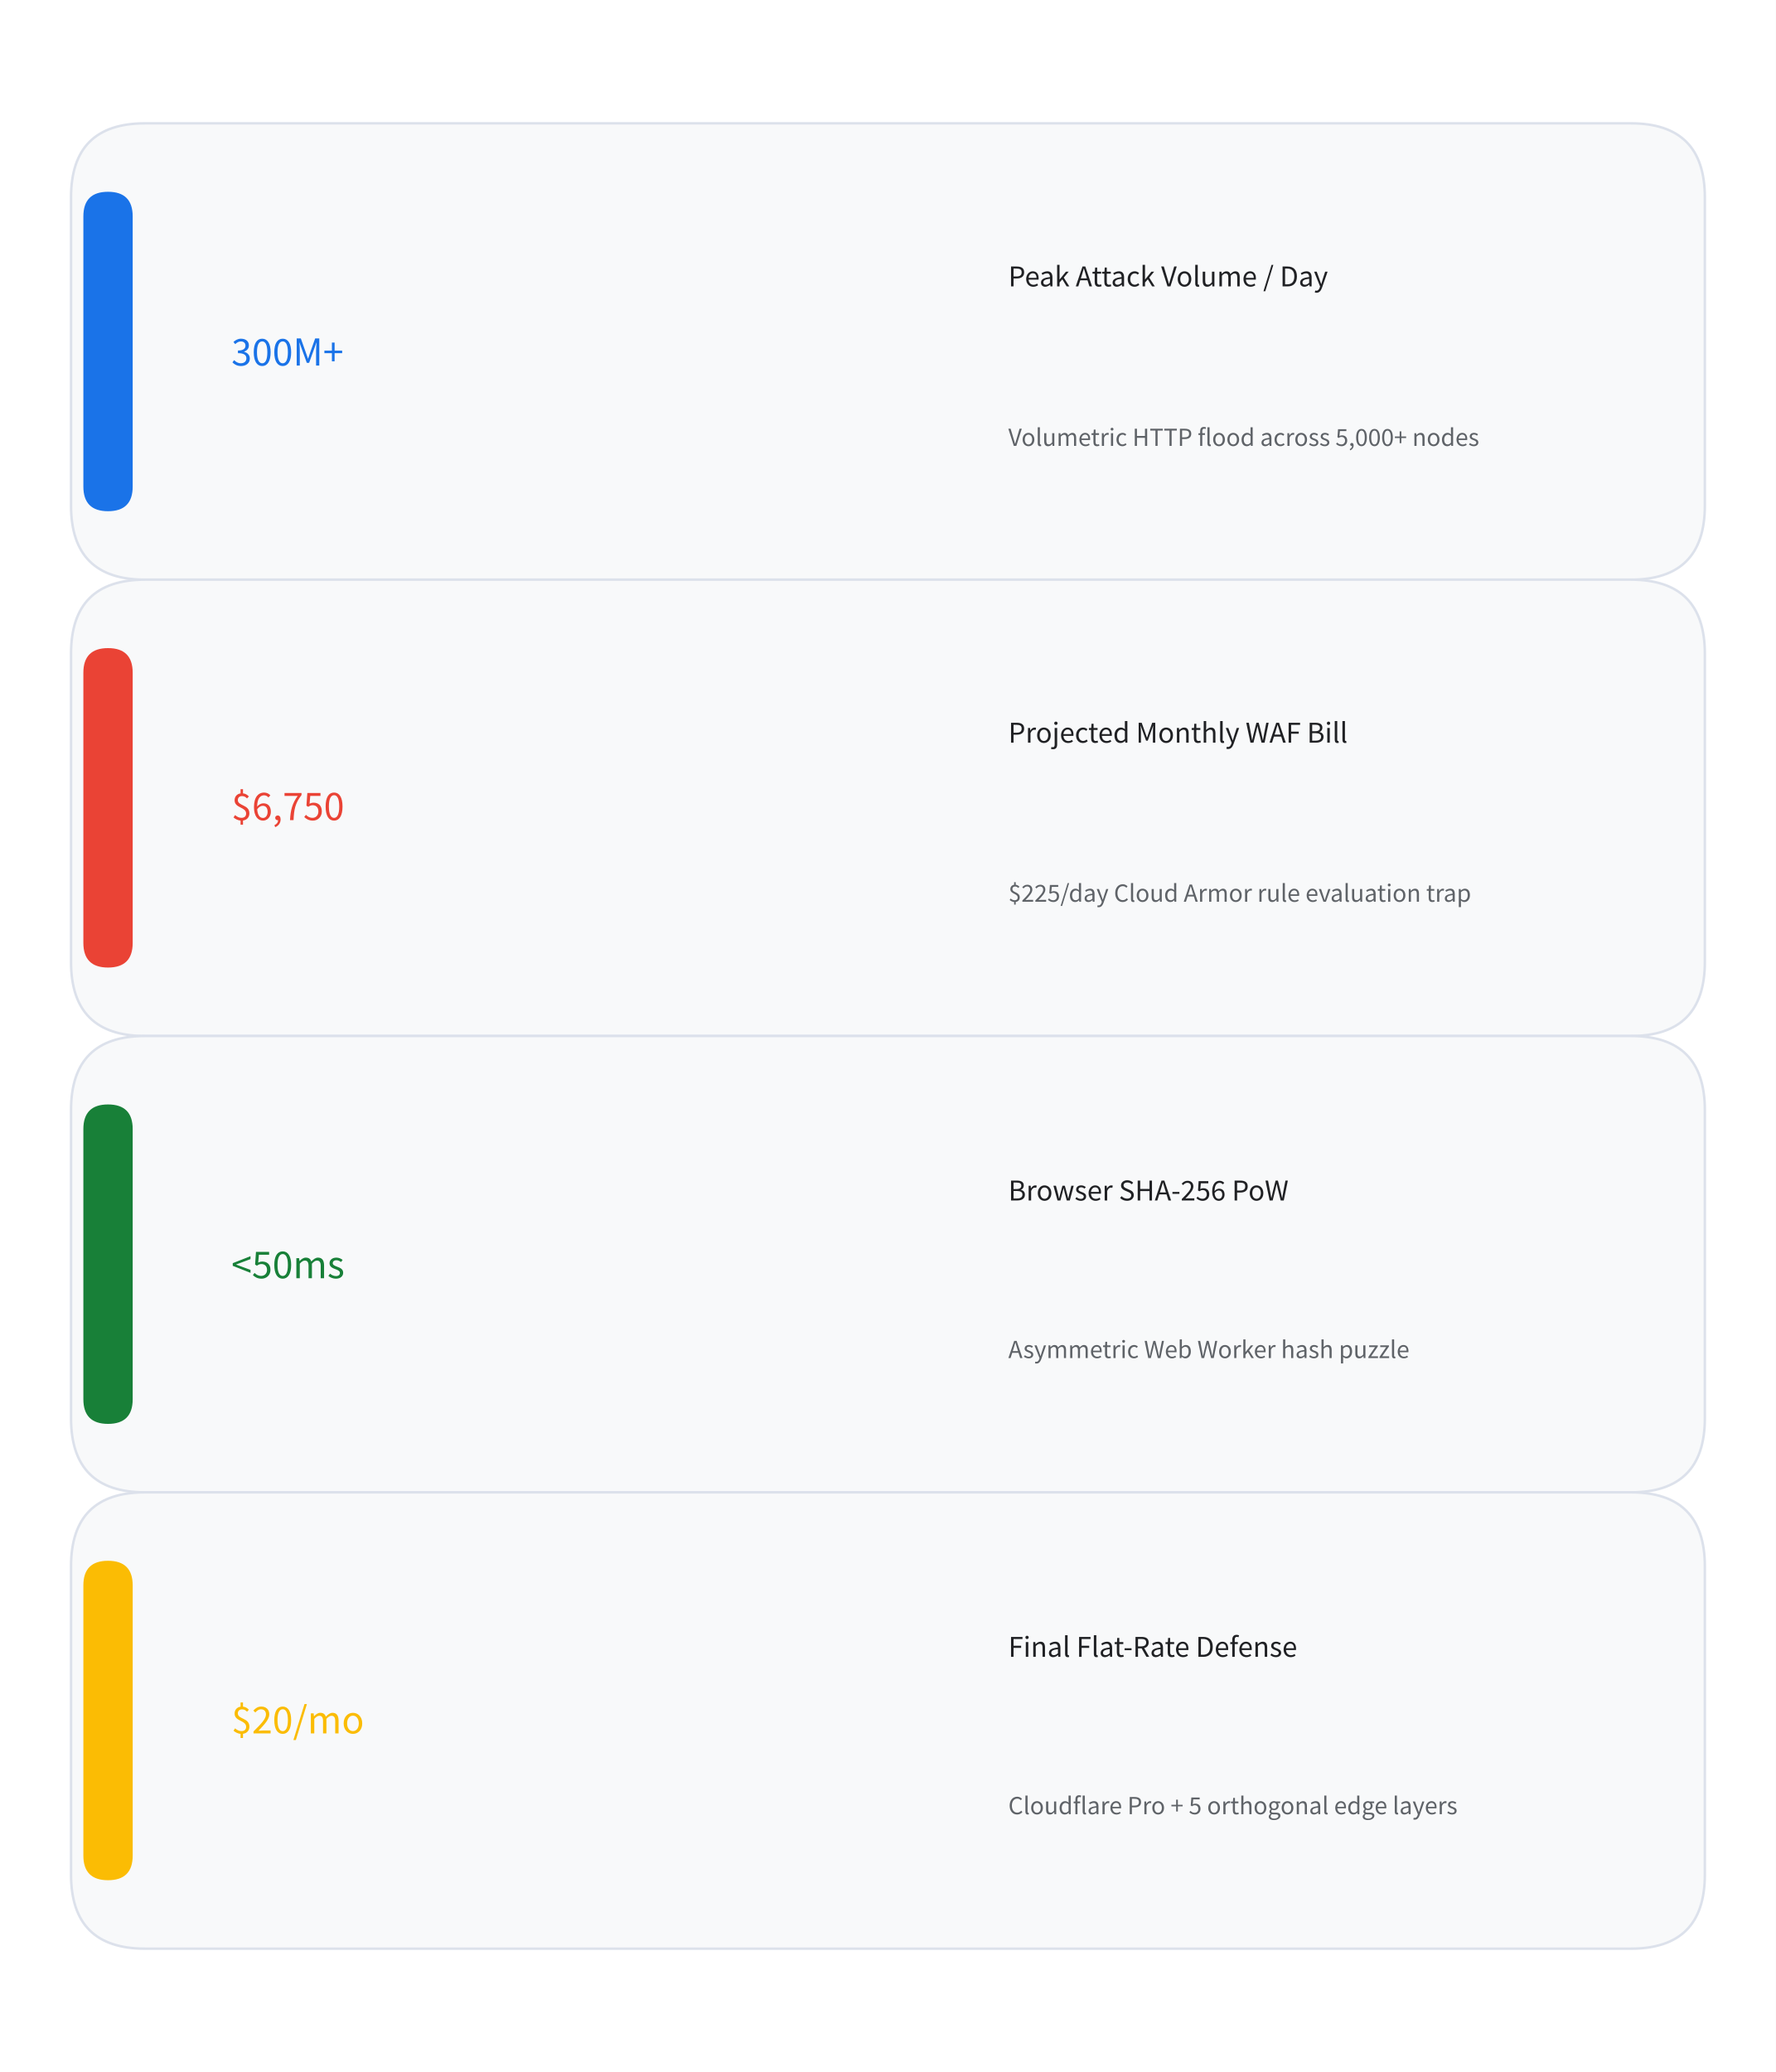
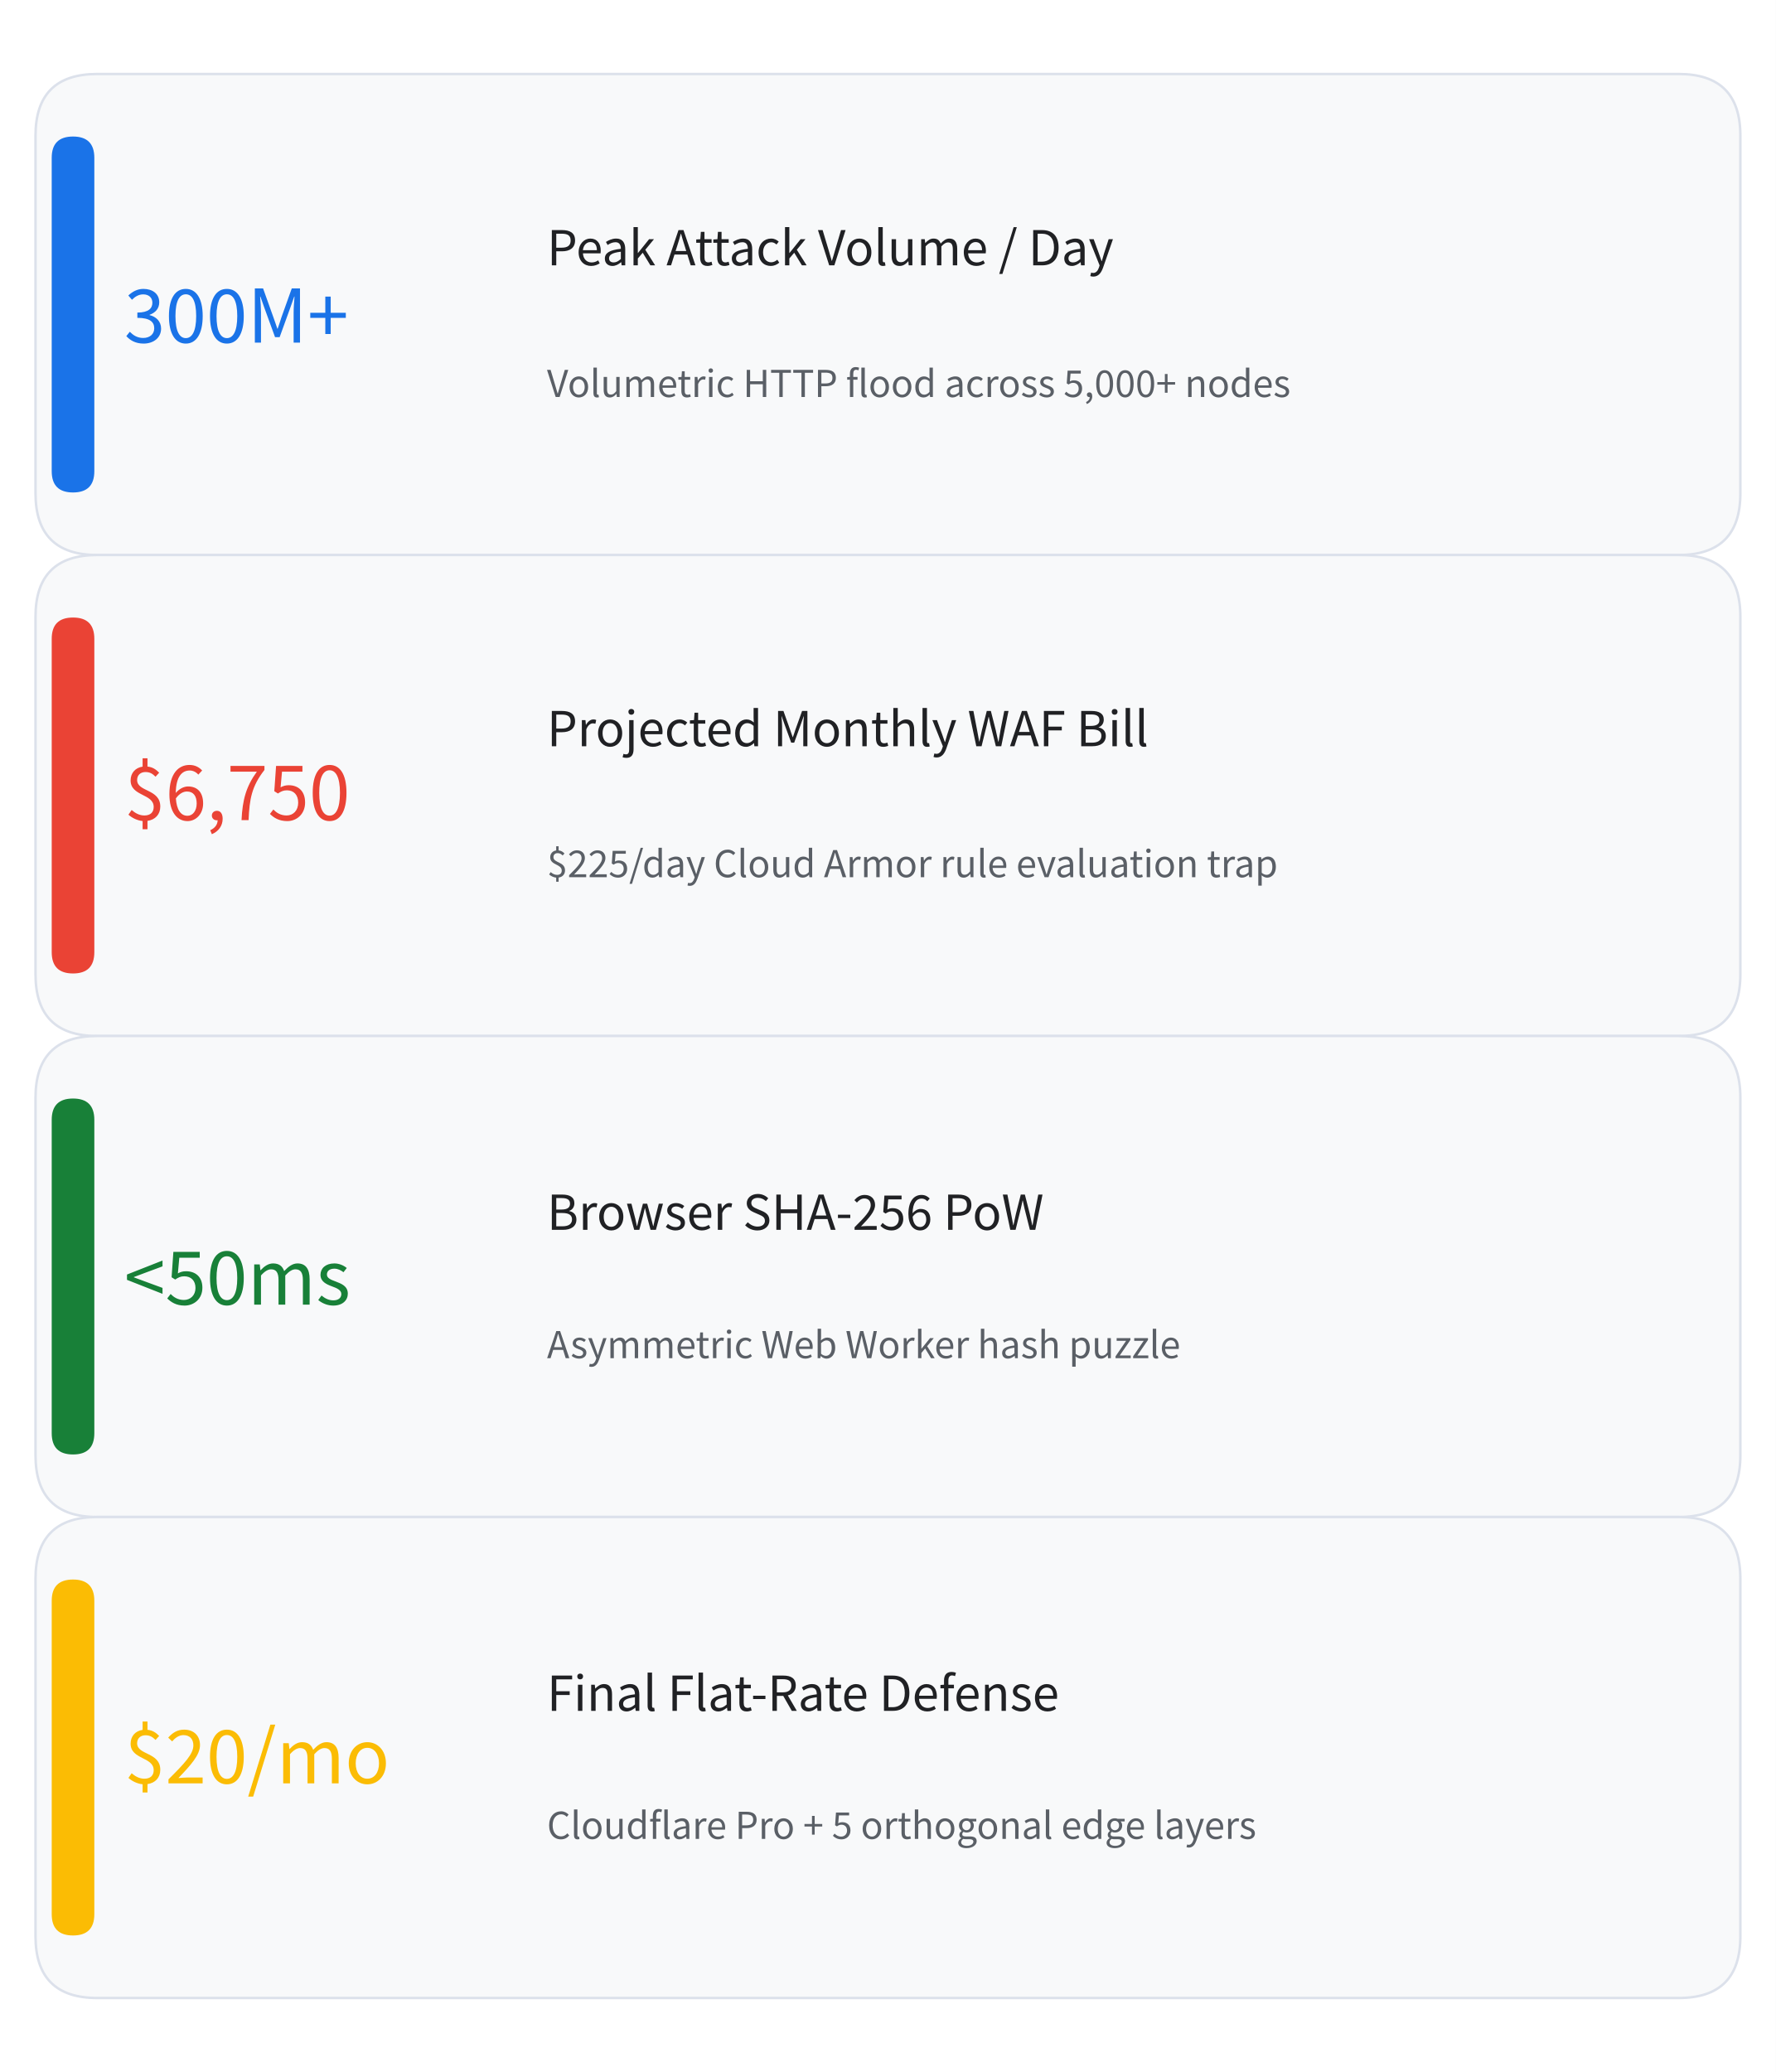
<svg xmlns="http://www.w3.org/2000/svg" width="720pt" height="840pt" viewBox="0 0 720 840" version="1.1">
  <defs>
    <style type="text/css">*{stroke-linejoin: round; stroke-linecap: butt}</style>
  </defs>
  <g id="figure_1">
    <g id="patch_1">
      <path d="M 0 840  L 720 840  L 720 0  L 0 0  z " style="fill: #ffffff" />
    </g>
    <g id="axes_1">
      <g id="patch_2">
-         <path d="M 360 235  L 58.8 235  Q 28.8 235 28.8 205  L 28.8 80  Q 28.8 50 58.8 50  L 661.2 50  Q 691.2 50 691.2 80  L 691.2 205  Q 691.2 235 661.2 235  z " clip-path="url(#pf54b9e539b)" style="fill: #f8f9fa; stroke: #dce1eb; stroke-linejoin: miter" />
+         <path d="M 360 225  L 39.4 225  Q 14.4 225 14.4 200  L 14.4 55  Q 14.4 30 39.4 30  L 680.6 30  Q 705.6 30 705.6 55  L 705.6 200  Q 705.6 225 680.6 225  z " clip-path="url(#pf54b9e539b)" style="fill: #f8f9fa; stroke: #dce1eb; stroke-linejoin: miter" />
      </g>
      <g id="patch_3">
-         <path d="M 43.8 207.25  L 43.8 207.25  Q 33.8 207.25 33.8 197.25  L 33.8 87.75  Q 33.8 77.75 43.8 77.75  L 43.8 77.75  Q 53.8 77.75 53.8 87.75  L 53.8 197.25  Q 53.8 207.25 43.8 207.25  z " clip-path="url(#pf54b9e539b)" style="fill: #1a73e8" />
+         <path d="M 29.606 199.65  L 29.606 199.65  Q 20.966 199.65 20.966 191.01  L 20.966 63.99  Q 20.966 55.35 29.606 55.35  L 29.606 55.35  Q 38.246 55.35 38.246 63.99  L 38.246 191.01  Q 38.246 199.65 29.606 199.65  z " clip-path="url(#pf54b9e539b)" style="fill: #1a73e8" />
      </g>
      <g id="text_1">
        <g clip-path="url(#pf54b9e539b)">
-           <text style="font-size: 15px; font-family: 'drawlib-cjk-japanese-noto-sans-bold', 'Noto Sans CJK JP'; text-anchor: start; fill: #1a73e8" x="93.8" y="148.2" transform="rotate(-0 93.8 148.2)">300M+</text>
+           <text style="font-size: 30px; font-family: 'drawlib-cjk-japanese-noto-sans-bold', 'Noto Sans CJK JP'; text-anchor: start; fill: #1a73e8" x="50.342" y="138.9" transform="rotate(-0 50.3424 138.9)">300M+</text>
        </g>
      </g>
      <g id="text_2">
        <g clip-path="url(#pf54b9e539b)">
-           <text style="font-size: 11px; font-family: 'drawlib-cjk-japanese-noto-sans-bold', 'Noto Sans CJK JP'; text-anchor: start; fill: #202124" x="408.8" y="116.108" transform="rotate(-0 408.8 116.1077)">Peak Attack Volume / Day</text>
+           <text style="font-size: 19.5px; font-family: 'drawlib-cjk-japanese-noto-sans-bold', 'Noto Sans CJK JP'; text-anchor: start; fill: #202124" x="221.76" y="107.57" transform="rotate(-0 221.76 107.5704)">Peak Attack Volume / Day</text>
        </g>
      </g>
      <g id="text_3">
        <g clip-path="url(#pf54b9e539b)">
-           <text style="font-size: 9.5px; font-family: 'drawlib-cjk-japanese-noto-sans-regular', 'Noto Sans CJK JP'; text-anchor: start; fill: #5f6368" x="408.8" y="180.778" transform="rotate(-0 408.8 180.7775)">Volumetric HTTP flood across 5,000+ nodes</text>
+           <text style="font-size: 15px; font-family: 'drawlib-cjk-japanese-noto-sans-regular', 'Noto Sans CJK JP'; text-anchor: start; fill: #5a5f66" x="221.76" y="160.95" transform="rotate(-0 221.76 160.95)">Volumetric HTTP flood across 5,000+ nodes</text>
        </g>
      </g>
      <g id="patch_4">
-         <path d="M 360 420  L 58.8 420  Q 28.8 420 28.8 390  L 28.8 265  Q 28.8 235 58.8 235  L 661.2 235  Q 691.2 235 691.2 265  L 691.2 390  Q 691.2 420 661.2 420  z " clip-path="url(#pf54b9e539b)" style="fill: #f8f9fa; stroke: #dce1eb; stroke-linejoin: miter" />
+         <path d="M 360 420  L 39.4 420  Q 14.4 420 14.4 395  L 14.4 250  Q 14.4 225 39.4 225  L 680.6 225  Q 705.6 225 705.6 250  L 705.6 395  Q 705.6 420 680.6 420  z " clip-path="url(#pf54b9e539b)" style="fill: #f8f9fa; stroke: #dce1eb; stroke-linejoin: miter" />
      </g>
      <g id="patch_5">
-         <path d="M 43.8 392.25  L 43.8 392.25  Q 33.8 392.25 33.8 382.25  L 33.8 272.75  Q 33.8 262.75 43.8 262.75  L 43.8 262.75  Q 53.8 262.75 53.8 272.75  L 53.8 382.25  Q 53.8 392.25 43.8 392.25  z " clip-path="url(#pf54b9e539b)" style="fill: #ea4335" />
+         <path d="M 29.606 394.65  L 29.606 394.65  Q 20.966 394.65 20.966 386.01  L 20.966 258.99  Q 20.966 250.35 29.606 250.35  L 29.606 250.35  Q 38.246 250.35 38.246 258.99  L 38.246 386.01  Q 38.246 394.65 29.606 394.65  z " clip-path="url(#pf54b9e539b)" style="fill: #ea4335" />
      </g>
      <g id="text_4">
        <g clip-path="url(#pf54b9e539b)">
-           <text style="font-size: 15px; font-family: 'drawlib-cjk-japanese-noto-sans-bold', 'Noto Sans CJK JP'; text-anchor: start; fill: #ea4335" x="93.8" y="332.495" transform="rotate(-0 93.8 332.4945)">$6,750</text>
+           <text style="font-size: 30px; font-family: 'drawlib-cjk-japanese-noto-sans-bold', 'Noto Sans CJK JP'; text-anchor: start; fill: #ea4335" x="50.342" y="332.489" transform="rotate(-0 50.3424 332.4891)">$6,750</text>
        </g>
      </g>
      <g id="text_5">
        <g clip-path="url(#pf54b9e539b)">
-           <text style="font-size: 11px; font-family: 'drawlib-cjk-japanese-noto-sans-bold', 'Noto Sans CJK JP'; text-anchor: start; fill: #202124" x="408.8" y="301.08" transform="rotate(-0 408.8 301.0802)">Projected Monthly WAF Bill</text>
+           <text style="font-size: 19.5px; font-family: 'drawlib-cjk-japanese-noto-sans-bold', 'Noto Sans CJK JP'; text-anchor: start; fill: #202124" x="221.76" y="302.522" transform="rotate(-0 221.76 302.5216)">Projected Monthly WAF Bill</text>
        </g>
      </g>
      <g id="text_6">
        <g clip-path="url(#pf54b9e539b)">
-           <text style="font-size: 9.5px; font-family: 'drawlib-cjk-japanese-noto-sans-regular', 'Noto Sans CJK JP'; text-anchor: start; fill: #5f6368" x="408.8" y="365.568" transform="rotate(-0 408.8 365.5682)">$225/day Cloud Armor rule evaluation trap</text>
+           <text style="font-size: 15px; font-family: 'drawlib-cjk-japanese-noto-sans-regular', 'Noto Sans CJK JP'; text-anchor: start; fill: #5a5f66" x="221.76" y="355.62" transform="rotate(-0 221.76 355.6195)">$225/day Cloud Armor rule evaluation trap</text>
        </g>
      </g>
      <g id="patch_6">
-         <path d="M 360 605  L 58.8 605  Q 28.8 605 28.8 575  L 28.8 450  Q 28.8 420 58.8 420  L 661.2 420  Q 691.2 420 691.2 450  L 691.2 575  Q 691.2 605 661.2 605  z " clip-path="url(#pf54b9e539b)" style="fill: #f8f9fa; stroke: #dce1eb; stroke-linejoin: miter" />
+         <path d="M 360 615  L 39.4 615  Q 14.4 615 14.4 590  L 14.4 445  Q 14.4 420 39.4 420  L 680.6 420  Q 705.6 420 705.6 445  L 705.6 590  Q 705.6 615 680.6 615  z " clip-path="url(#pf54b9e539b)" style="fill: #f8f9fa; stroke: #dce1eb; stroke-linejoin: miter" />
      </g>
      <g id="patch_7">
-         <path d="M 43.8 577.25  L 43.8 577.25  Q 33.8 577.25 33.8 567.25  L 33.8 457.75  Q 33.8 447.75 43.8 447.75  L 43.8 447.75  Q 53.8 447.75 53.8 457.75  L 53.8 567.25  Q 53.8 577.25 43.8 577.25  z " clip-path="url(#pf54b9e539b)" style="fill: #188038" />
+         <path d="M 29.606 589.65  L 29.606 589.65  Q 20.966 589.65 20.966 581.01  L 20.966 453.99  Q 20.966 445.35 29.606 445.35  L 29.606 445.35  Q 38.246 445.35 38.246 453.99  L 38.246 581.01  Q 38.246 589.65 29.606 589.65  z " clip-path="url(#pf54b9e539b)" style="fill: #188038" />
      </g>
      <g id="text_7">
        <g clip-path="url(#pf54b9e539b)">
-           <text style="font-size: 15px; font-family: 'drawlib-cjk-japanese-noto-sans-bold', 'Noto Sans CJK JP'; text-anchor: start; fill: #188038" x="93.8" y="518.2" transform="rotate(-0 93.8 518.2)">&lt;50ms</text>
+           <text style="font-size: 30px; font-family: 'drawlib-cjk-japanese-noto-sans-bold', 'Noto Sans CJK JP'; text-anchor: start; fill: #188038" x="50.342" y="528.9" transform="rotate(-0 50.3424 528.9)">&lt;50ms</text>
        </g>
      </g>
      <g id="text_8">
        <g clip-path="url(#pf54b9e539b)">
-           <text style="font-size: 11px; font-family: 'drawlib-cjk-japanese-noto-sans-bold', 'Noto Sans CJK JP'; text-anchor: start; fill: #202124" x="408.8" y="486.68" transform="rotate(-0 408.8 486.68)">Browser SHA-256 PoW</text>
+           <text style="font-size: 19.5px; font-family: 'drawlib-cjk-japanese-noto-sans-bold', 'Noto Sans CJK JP'; text-anchor: start; fill: #202124" x="221.76" y="498.585" transform="rotate(-0 221.76 498.585)">Browser SHA-256 PoW</text>
        </g>
      </g>
      <g id="text_9">
        <g clip-path="url(#pf54b9e539b)">
-           <text style="font-size: 9.5px; font-family: 'drawlib-cjk-japanese-noto-sans-regular', 'Noto Sans CJK JP'; text-anchor: start; fill: #5f6368" x="408.8" y="550.568" transform="rotate(-0 408.8 550.5682)">Asymmetric Web Worker hash puzzle</text>
+           <text style="font-size: 15px; font-family: 'drawlib-cjk-japanese-noto-sans-regular', 'Noto Sans CJK JP'; text-anchor: start; fill: #5a5f66" x="221.76" y="550.62" transform="rotate(-0 221.76 550.6195)">Asymmetric Web Worker hash puzzle</text>
        </g>
      </g>
      <g id="patch_8">
-         <path d="M 360 790  L 58.8 790  Q 28.8 790 28.8 760  L 28.8 635  Q 28.8 605 58.8 605  L 661.2 605  Q 691.2 605 691.2 635  L 691.2 760  Q 691.2 790 661.2 790  z " clip-path="url(#pf54b9e539b)" style="fill: #f8f9fa; stroke: #dce1eb; stroke-linejoin: miter" />
+         <path d="M 360 810  L 39.4 810  Q 14.4 810 14.4 785  L 14.4 640  Q 14.4 615 39.4 615  L 680.6 615  Q 705.6 615 705.6 640  L 705.6 785  Q 705.6 810 680.6 810  z " clip-path="url(#pf54b9e539b)" style="fill: #f8f9fa; stroke: #dce1eb; stroke-linejoin: miter" />
      </g>
      <g id="patch_9">
-         <path d="M 43.8 762.25  L 43.8 762.25  Q 33.8 762.25 33.8 752.25  L 33.8 642.75  Q 33.8 632.75 43.8 632.75  L 43.8 632.75  Q 53.8 632.75 53.8 642.75  L 53.8 752.25  Q 53.8 762.25 43.8 762.25  z " clip-path="url(#pf54b9e539b)" style="fill: #fbbc04" />
+         <path d="M 29.606 784.65  L 29.606 784.65  Q 20.966 784.65 20.966 776.01  L 20.966 648.99  Q 20.966 640.35 29.606 640.35  L 29.606 640.35  Q 38.246 640.35 38.246 648.99  L 38.246 776.01  Q 38.246 784.65 29.606 784.65  z " clip-path="url(#pf54b9e539b)" style="fill: #fbbc04" />
      </g>
      <g id="text_10">
        <g clip-path="url(#pf54b9e539b)">
-           <text style="font-size: 15px; font-family: 'drawlib-cjk-japanese-noto-sans-bold', 'Noto Sans CJK JP'; text-anchor: start; fill: #fbbc04" x="93.8" y="702.743" transform="rotate(-0 93.8 702.743)">$20/mo</text>
+           <text style="font-size: 30px; font-family: 'drawlib-cjk-japanese-noto-sans-bold', 'Noto Sans CJK JP'; text-anchor: start; fill: #fbbc04" x="50.342" y="722.986" transform="rotate(-0 50.3424 722.9859)">$20/mo</text>
        </g>
      </g>
      <g id="text_11">
        <g clip-path="url(#pf54b9e539b)">
-           <text style="font-size: 11px; font-family: 'drawlib-cjk-japanese-noto-sans-bold', 'Noto Sans CJK JP'; text-anchor: start; fill: #202124" x="408.8" y="671.68" transform="rotate(-0 408.8 671.68)">Final Flat-Rate Defense</text>
+           <text style="font-size: 19.5px; font-family: 'drawlib-cjk-japanese-noto-sans-bold', 'Noto Sans CJK JP'; text-anchor: start; fill: #202124" x="221.76" y="693.585" transform="rotate(-0 221.76 693.585)">Final Flat-Rate Defense</text>
        </g>
      </g>
      <g id="text_12">
        <g clip-path="url(#pf54b9e539b)">
-           <text style="font-size: 9.5px; font-family: 'drawlib-cjk-japanese-noto-sans-regular', 'Noto Sans CJK JP'; text-anchor: start; fill: #5f6368" x="408.8" y="735.492" transform="rotate(-0 408.8 735.4925)">Cloudflare Pro + 5 orthogonal edge layers</text>
+           <text style="font-size: 15px; font-family: 'drawlib-cjk-japanese-noto-sans-regular', 'Noto Sans CJK JP'; text-anchor: start; fill: #5a5f66" x="221.76" y="745.5" transform="rotate(-0 221.76 745.5)">Cloudflare Pro + 5 orthogonal edge layers</text>
        </g>
      </g>
    </g>
  </g>
  <defs>
    <clipPath id="pf54b9e539b">
      <rect x="0" y="0" width="720" height="840" />
    </clipPath>
  </defs>
</svg>
